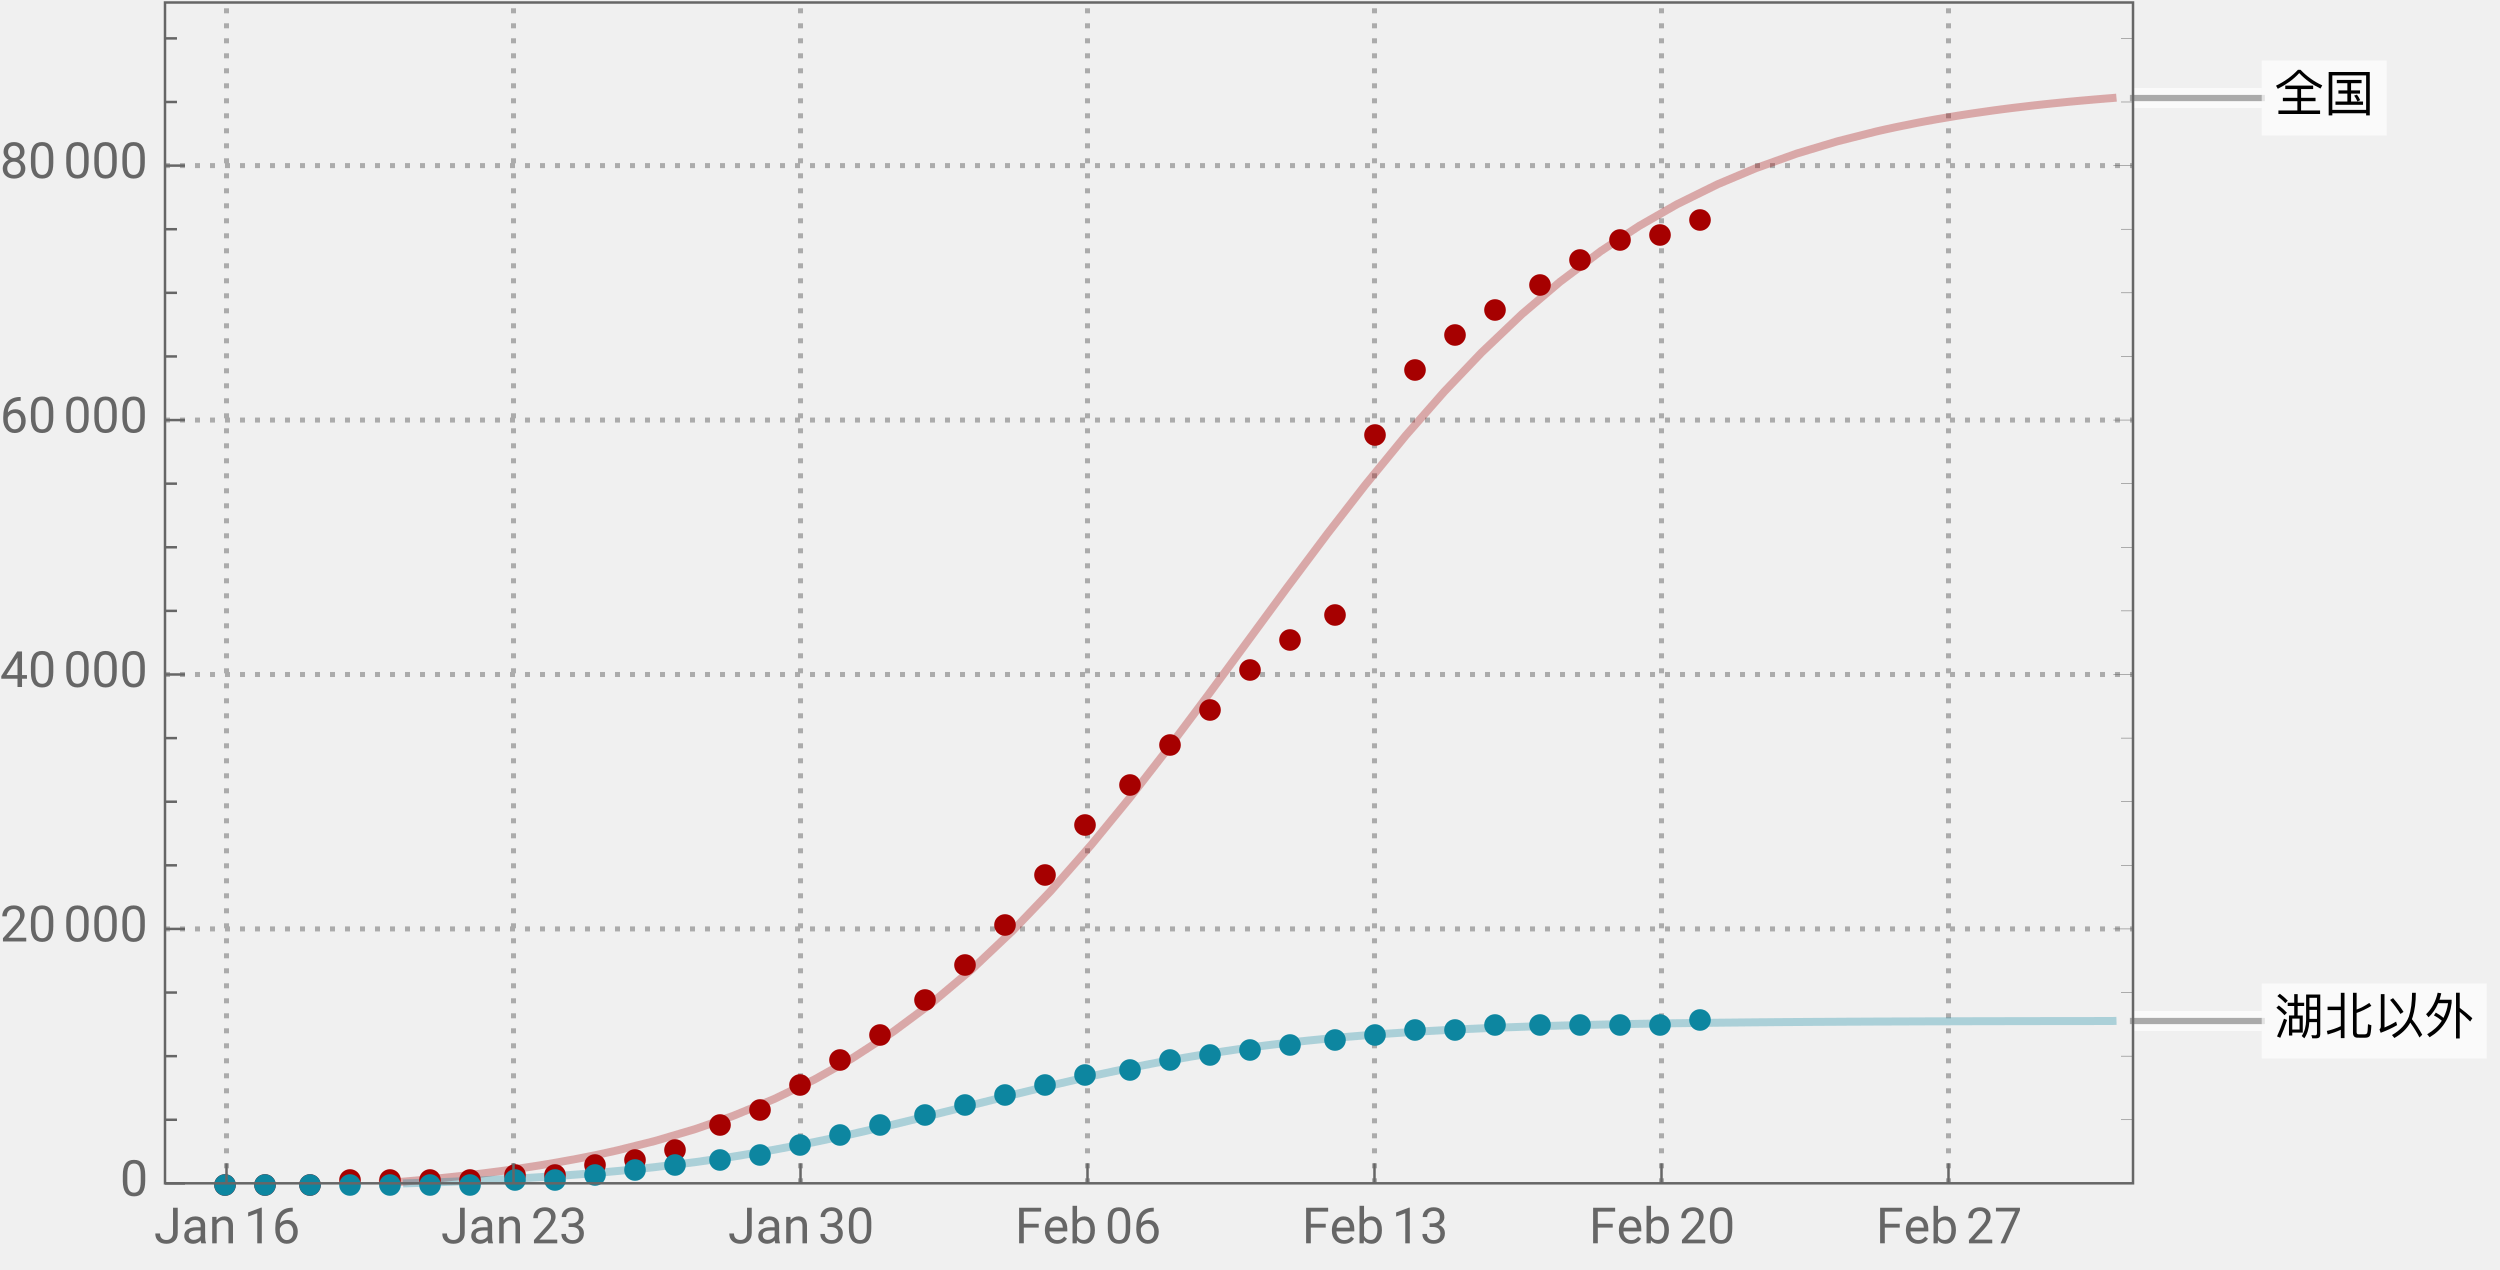
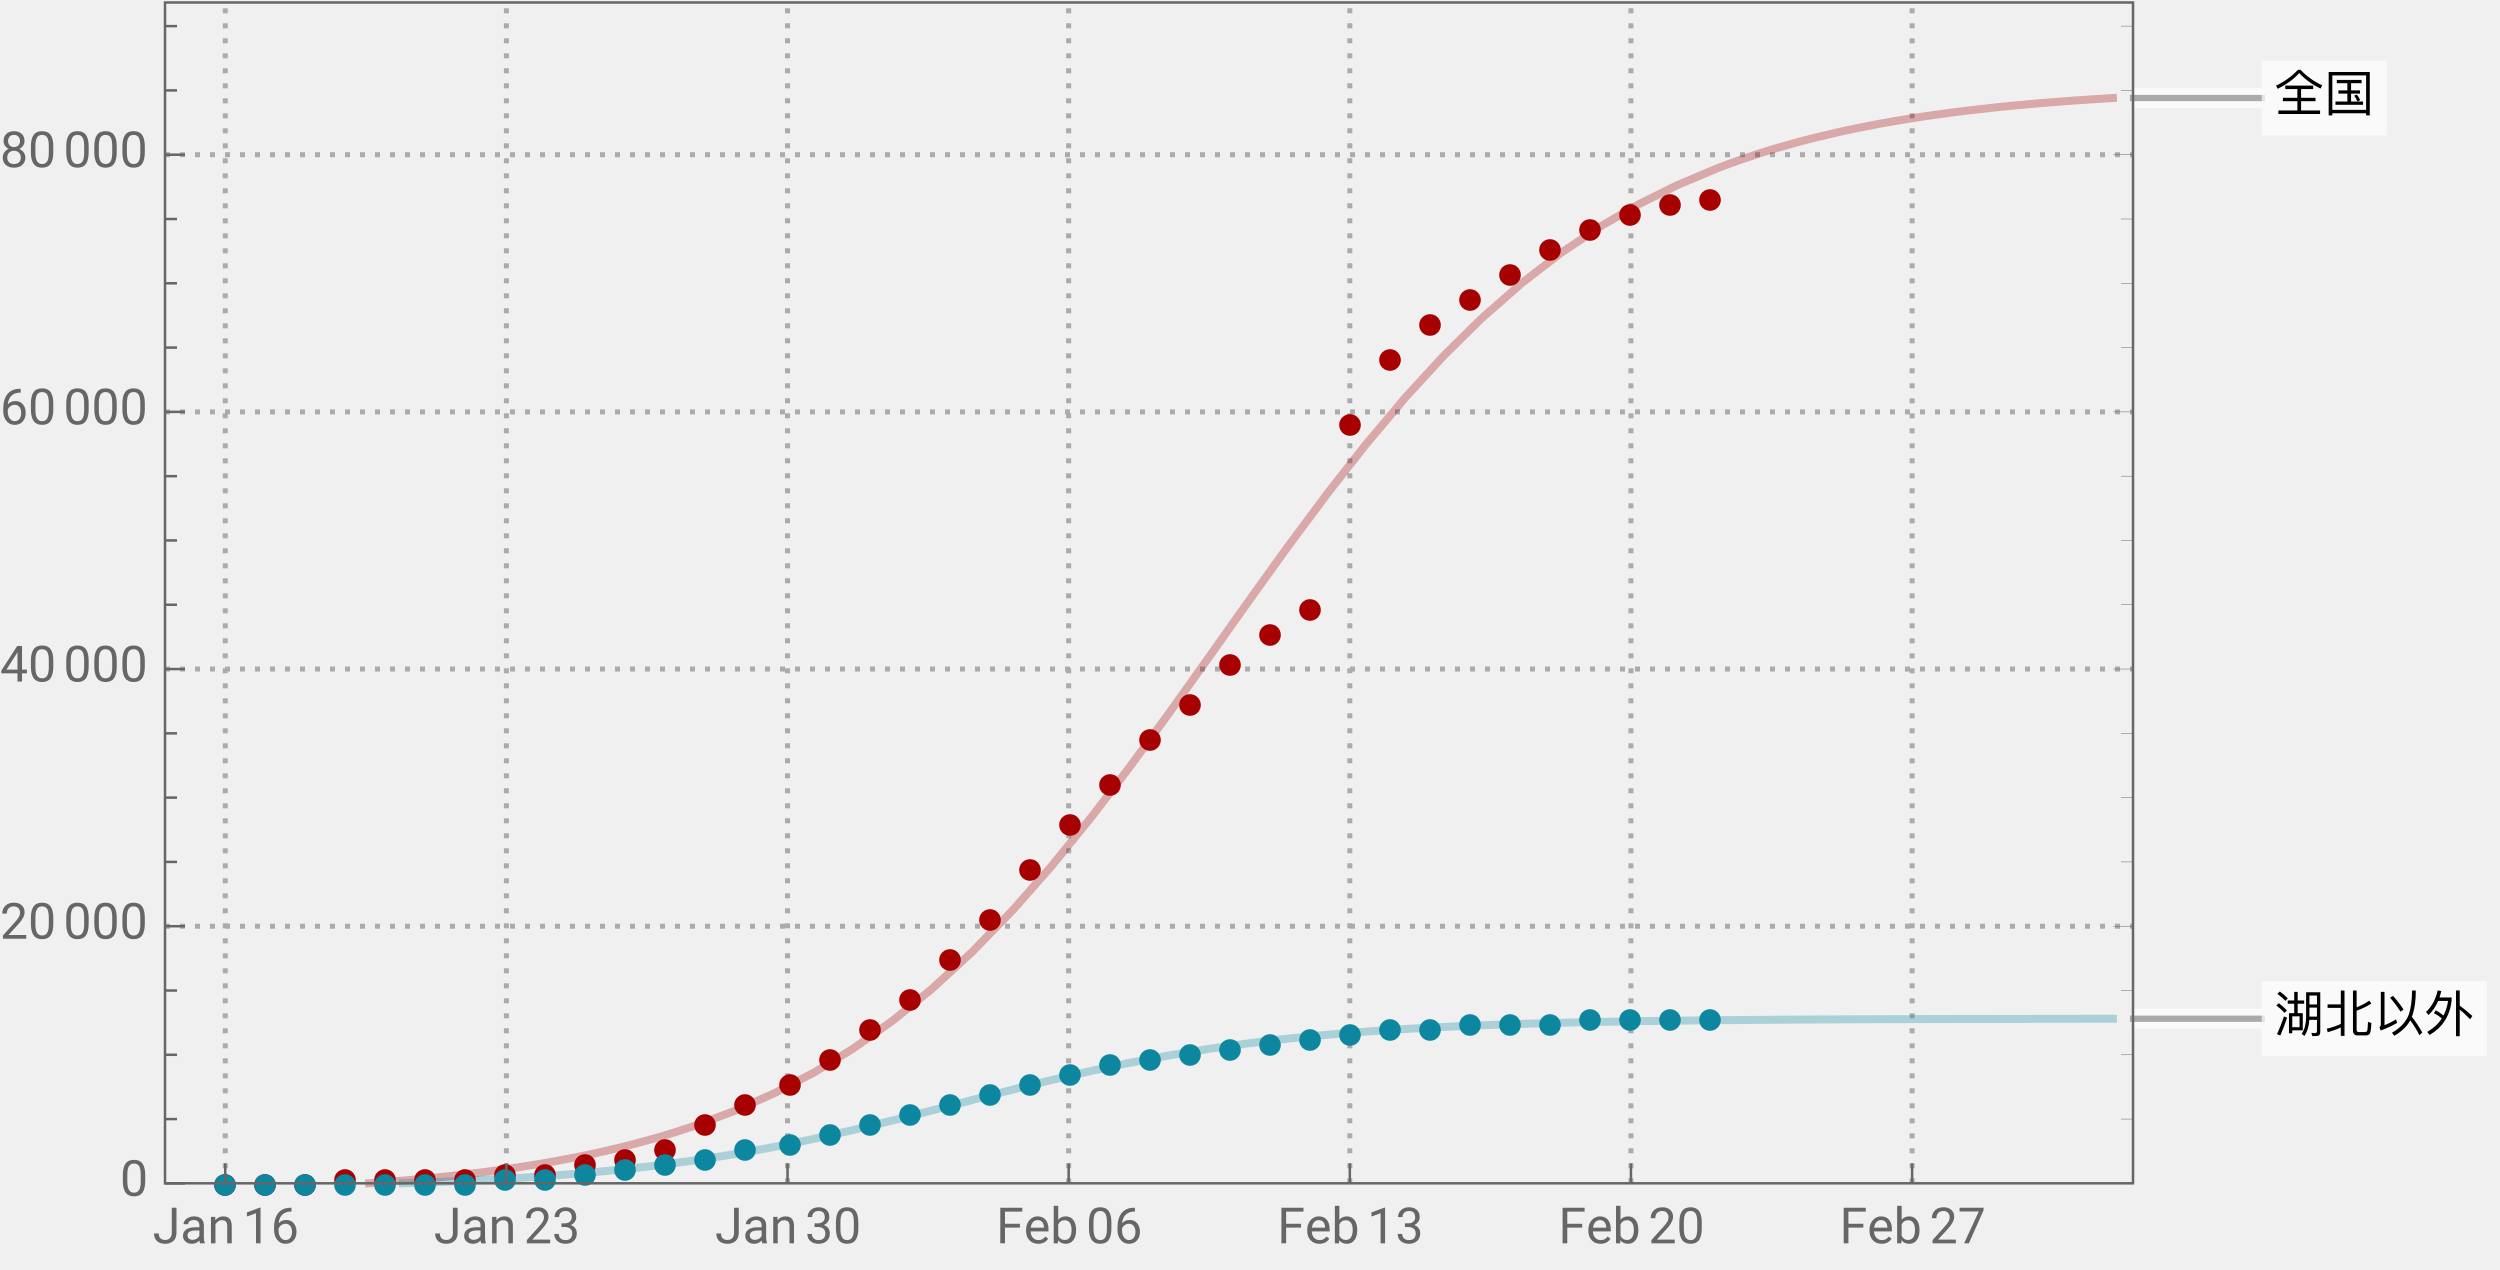
<svg xmlns="http://www.w3.org/2000/svg" xmlns:xlink="http://www.w3.org/1999/xlink" width="500pt" height="254pt" viewBox="0 0 500 254">
  <defs>
    <symbol overflow="visible" id="a">
      <path d="M4.738-8.14C3.578-6.88 2.121-5.82.36-4.97l.352.63C2.48-5.23 3.91-6.282 5-7.49c1.18 1.272 2.59 2.3 4.25 3.1l.36-.64a14.128 14.128 0 01-4.348-3.11zM2.211-4.98v.69h2.418v1.74H1.73v.69h2.9v1.848H.839V.7h8.333v-.71h-3.8v-1.85h2.89v-.692h-2.89V-4.29h2.417v-.691zm0 0" />
    </symbol>
    <symbol overflow="visible" id="b">
      <path d="M2.52-6.121v.652h2.109v1.438h-1.79v.64h1.79v1.59H2.25v.66h5.512v-.66h-2.39v-1.59H7.16v-.64H5.371V-5.47H7.47v-.652zm6.59-1.59H.89V.98h.731V.55H8.38v.43h.73zM1.62-.129V-7.03h6.76v6.9zm4.93-3.05l-.57.19c.238.329.46.72.66 1.169l.558-.258A6.323 6.323 0 006.55-3.18zm0 0" />
    </symbol>
    <symbol overflow="visible" id="c">
      <path d="M7.04-4.73h1.51v1.808H7.04zm1.51-.63H7.04v-1.78h1.51zM7.02-2.28h1.53v2.22c0 .278-.12.43-.35.43-.24 0-.49-.02-.759-.043l.168.64h.79C8.94.969 9.21.7 9.21.173V-7.8H6.379v5.082C6.359-1.422 6.07-.339 5.5.5l.52.46c.59-.839.921-1.92 1-3.241zm-5.9-5.67l-.492.46c.68.5 1.21.977 1.59 1.419l.5-.489A11.92 11.92 0 001.12-7.95zm-.2 2.34l-.491.46c.691.53 1.231 1.03 1.621 1.49l.5-.488c-.44-.48-.991-.973-1.628-1.461zm1.03 2.649A33.47 33.47 0 01.56.58l.652.28c.5-1.12.95-2.308 1.36-3.57zm3.762-.64H4.69V-5.5h1.297v-.648H4.691v-1.73H4v1.73H2.7v.648H4v1.898H2.95V.41h.66v-.59h2.1zM3.61-.801v-2.18h1.46V-.8zm0 0" />
    </symbol>
    <symbol overflow="visible" id="d">
      <path d="M3.32-8.14v2.769H.672v.691H3.32v3.211c-.89.418-1.82.739-2.8.957L.69.2c.93-.258 1.809-.57 2.63-.949V.93h.738v-9.07zM8.22.84c.43 0 .73-.121.89-.36.16-.25.262-.96.32-2.128l-.679-.223c-.031 1.02-.09 1.61-.172 1.793C8.48.078 8.32.16 8.102.16h-1.25c-.25 0-.372-.148-.372-.43v-3.84c.93-.32 1.91-.788 2.95-1.421l-.418-.59c-.82.57-1.66 1.012-2.532 1.332v-3.352h-.73v7.98c0 .661.309 1 .941 1zm0 0" />
    </symbol>
    <symbol overflow="visible" id="e">
      <path d="M3.77-7.078l-.598.367C4.05-5.68 4.738-4.75 5.25-3.91l.61-.417c-.481-.781-1.18-1.703-2.09-2.75zM7.21-2.18C7.97-1.129 8.579-.14 9.05.8l.552-.55a22.006 22.006 0 00-2.07-3.121c.058-.149.109-.3.16-.45.417-1.32.628-2.917.628-4.82h-.75c-.011 1.93-.218 3.52-.64 4.77-.551 1.48-1.68 2.7-3.38 3.68l.481.59C5.488.058 6.551-.97 7.211-2.18zM1.29-.14c1.17-.43 2.269-.938 3.288-1.532l-.2-.7c-.769.462-1.538.852-2.32 1.173v-6.68H1.32v6.508c0 .23-.09.41-.27.55zm0 0" />
    </symbol>
    <symbol overflow="visible" id="f">
      <path d="M6.36-8.148V.988h.742v-5.316c.578.457 1.27 1.11 2.09 1.93l.437-.66c-.86-.77-1.7-1.462-2.527-2.07v-3.02zM2.32-4.18l-.379.559A7.882 7.882 0 013.52-2.56C2.82-1.48 1.84-.579.59.141l.488.609C3.68-.8 5.141-3.09 5.48-6.121v-.629H3.05c.141-.41.259-.84.36-1.29l-.719-.12c-.402 1.8-1.18 3.238-2.32 4.3l.488.61c.801-.738 1.45-1.672 1.93-2.809h1.98a9.025 9.025 0 01-.917 2.93 8.296 8.296 0 00-1.532-1.05zm0 0" />
    </symbol>
    <symbol overflow="visible" id="g">
      <path d="M3.805-7.11h.941v5.036c0 .68-.203 1.21-.613 1.597-.406.383-.953.575-1.633.575-.707 0-1.258-.18-1.648-.543-.395-.36-.594-.867-.594-1.516h.937c0 .406.114.723.336.95.223.23.547.343.969.343.387 0 .7-.121.941-.367.239-.246.36-.586.364-1.028zm0 0" />
    </symbol>
    <symbol overflow="visible" id="h">
      <path d="M3.945 0c-.05-.105-.093-.29-.125-.555-.422.434-.922.653-1.507.653-.52 0-.946-.149-1.282-.442a1.438 1.438 0 01-.5-1.12c0-.552.211-.977.63-1.282.417-.305 1.007-.457 1.765-.457h.879v-.414c0-.317-.094-.567-.285-.754-.188-.188-.465-.281-.833-.281-.324 0-.593.082-.812.242-.219.164-.328.36-.328.59H.64c0-.262.093-.516.28-.762.188-.246.442-.441.763-.582.32-.145.671-.219 1.054-.219.61 0 1.086.153 1.434.457.344.305.523.727.535 1.258v2.434c0 .484.063.87.184 1.156V0zm-1.5-.688c.285 0 .555-.074.805-.218a1.35 1.35 0 00.555-.574v-1.083h-.711c-1.106 0-1.656.325-1.656.97 0 .284.093.507.28.663.188.16.43.243.727.243zm0 0" />
    </symbol>
    <symbol overflow="visible" id="i">
      <path d="M1.54-5.281l.026.664a1.93 1.93 0 011.582-.766c1.118 0 1.68.633 1.692 1.89V0h-.902v-3.496c-.004-.379-.094-.664-.262-.844-.172-.183-.438-.273-.801-.273-.293 0-.55.078-.77.234a1.59 1.59 0 00-.52.613V0h-.9v-5.281zm0 0" />
    </symbol>
    <symbol overflow="visible" id="j">
      <path d="M3.559 0h-.907v-6.02l-1.824.668v-.82l2.59-.973h.14zm0 0" />
    </symbol>
    <symbol overflow="visible" id="k">
      <path d="M4.137-7.113v.765h-.168c-.703.012-1.262.223-1.68.625-.414.403-.656.973-.723 1.703.375-.43.887-.644 1.536-.644.617 0 1.113.219 1.48.656.371.438.555 1 .555 1.688 0 .734-.2 1.32-.598 1.757-.398.442-.934.66-1.605.66-.68 0-1.23-.261-1.653-.784C.855-1.212.645-1.883.645-2.704v-.348c0-1.308.277-2.308.835-3 .56-.691 1.391-1.047 2.497-1.062zM2.949-3.91c-.308 0-.594.09-.855.277a1.446 1.446 0 00-.54.7v.331c0 .586.13 1.059.395 1.414.262.36.59.54.985.54.406 0 .726-.153.96-.45.231-.3.348-.691.348-1.175 0-.489-.117-.887-.351-1.188a1.14 1.14 0 00-.942-.45zm0 0" />
    </symbol>
    <symbol overflow="visible" id="l">
      <path d="M5.25 0H.59v-.648l2.46-2.735c.364-.414.618-.75.755-1.008.14-.257.21-.527.21-.804 0-.371-.113-.676-.34-.914-.222-.239-.523-.356-.898-.356-.449 0-.797.13-1.047.383-.25.254-.37.613-.37 1.066H.452c0-.652.211-1.183.633-1.586.422-.402.984-.605 1.691-.605.66 0 1.184.172 1.567.52.386.347.578.808.578 1.382 0 .703-.445 1.535-1.336 2.5L1.68-.738h3.57zm0 0" />
    </symbol>
    <symbol overflow="visible" id="m">
      <path d="M1.906-3.992h.676c.426-.008.762-.121 1.008-.34.242-.219.363-.512.363-.883 0-.832-.414-1.25-1.242-1.25-.39 0-.703.113-.938.336-.23.223-.347.516-.347.887H.523c0-.563.204-1.031.618-1.406.41-.372.933-.559 1.57-.559.672 0 1.195.176 1.578.531.379.356.57.848.57 1.48 0 .31-.101.61-.3.9a1.81 1.81 0 01-.817.648c.39.125.692.328.903.617.214.285.32.636.32 1.047 0 .64-.207 1.144-.625 1.52-.418.374-.957.562-1.625.562s-1.211-.18-1.63-.543c-.417-.36-.624-.836-.624-1.43h.906c0 .375.121.672.367.898.243.227.57.336.98.336.438 0 .77-.113 1-.34.231-.23.349-.554.349-.98 0-.414-.125-.734-.383-.953-.254-.223-.618-.336-1.098-.344h-.676zm0 0" />
    </symbol>
    <symbol overflow="visible" id="n">
      <path d="M5.047-3.031c0 1.058-.18 1.844-.54 2.36-.362.51-.925.769-1.694.769-.758 0-1.32-.25-1.684-.754C.766-1.16.574-1.91.562-2.91v-1.207c0-1.043.18-1.82.54-2.328.363-.508.93-.762 1.703-.762.765 0 1.328.246 1.687.734.36.489.547 1.246.555 2.27zm-.902-1.235c0-.765-.106-1.324-.32-1.675-.216-.348-.555-.524-1.02-.524-.465 0-.801.176-1.012.524-.211.347-.32.882-.328 1.605v1.445c0 .77.113 1.336.336 1.704.222.367.558.546 1.012.546.445 0 .777-.171.992-.515.218-.344.332-.89.34-1.633zm0 0" />
    </symbol>
    <symbol overflow="visible" id="o">
      <path d="M4.746-3.14H1.762V0H.824v-7.11H5.23v.774H1.762v2.43h2.984zm0 0" />
    </symbol>
    <symbol overflow="visible" id="p">
      <path d="M2.875.098c-.715 0-1.297-.235-1.746-.707-.45-.47-.676-1.098-.676-1.887v-.164c0-.524.102-.992.3-1.406.2-.41.481-.735.84-.965.36-.235.75-.352 1.173-.352.687 0 1.218.227 1.601.68.38.453.57 1.101.57 1.945v.375H1.36c.012.52.164.942.454 1.262.292.32.664.48 1.113.48.316 0 .59-.062.808-.195.223-.129.414-.3.582-.516l.551.43c-.441.68-1.105 1.02-1.992 1.02zm-.11-4.739a1.21 1.21 0 00-.921.399c-.246.265-.399.64-.457 1.117H4.03v-.07c-.023-.457-.148-.813-.367-1.067-.223-.25-.523-.379-.898-.379zm0 0" />
    </symbol>
    <symbol overflow="visible" id="q">
      <path d="M5.156-2.582c0 .809-.187 1.453-.554 1.945-.372.489-.872.735-1.497.735-.667 0-1.183-.235-1.546-.707L1.516 0H.684v-7.5h.902v2.797c.367-.453.867-.68 1.508-.68.64 0 1.148.246 1.511.73.368.485.551 1.15.551 1.993zm-.902-.106c0-.613-.121-1.09-.356-1.421-.238-.336-.582-.504-1.027-.504-.598 0-1.023.277-1.285.828V-1.5c.277.555.71.832 1.297.832.43 0 .77-.168 1.008-.504.242-.336.363-.84.363-1.516zm0 0" />
    </symbol>
    <symbol overflow="visible" id="r">
      <path d="M5.18-6.602L2.234 0H1.29l2.934-6.367H.375v-.742H5.18zm0 0" />
    </symbol>
    <symbol overflow="visible" id="s">
      <path d="M4.406-2.387h.985v.739h-.985V0h-.91v-1.648H.258v-.536L3.44-7.109h.965zm-3.12 0h2.21v-3.488l-.105.195zm0 0" />
    </symbol>
    <symbol overflow="visible" id="t">
      <path d="M4.902-5.254c0 .356-.093.672-.28.95a1.95 1.95 0 01-.759.648c.371.16.664.39.88.695.218.309.327.656.327 1.043 0 .613-.21 1.105-.625 1.469-.414.363-.96.547-1.636.547-.684 0-1.23-.184-1.645-.551C.754-.82.547-1.31.547-1.918c0-.387.105-.73.316-1.043.207-.309.5-.543.871-.703a1.869 1.869 0 01-.75-.648 1.693 1.693 0 01-.273-.942c0-.598.195-1.074.578-1.426.383-.351.89-.527 1.52-.527.625 0 1.128.176 1.515.527.387.352.578.828.578 1.426zm-.738 3.316c0-.398-.125-.722-.379-.972-.25-.25-.582-.375-.988-.375s-.73.12-.977.37c-.246.247-.37.571-.37.978 0 .402.12.718.359.953.238.23.574.343 1 .343.421 0 .753-.117.996-.347.242-.235.36-.551.36-.95zM2.81-6.465c-.356 0-.645.11-.864.328-.218.223-.328.52-.328.899 0 .36.106.652.324.875.215.222.504.336.868.336.359 0 .648-.114.867-.336C3.89-4.586 4-4.88 4-5.238c0-.364-.113-.657-.336-.887a1.16 1.16 0 00-.855-.34zm0 0" />
    </symbol>
  </defs>
-   <path d="M45.3 236.66V.5m57.4 236.16V.5m57.402 236.16V.5M217.5 236.66V.5m57.398 236.16V.5M332.3 236.66V.5m57.4 236.16V.5M33 185.785h393.602M33 134.898h393.602M33 84.012h393.602M33 33.121h393.602" fill="none" stroke="#666" stroke-opacity=".5" stroke-dasharray="1,2" stroke-miterlimit="3.25" />
-   <path d="M76.594 236.66l.054-.004.477-.039.95-.074 1.902-.156 3.8-.332.125-.012.387-.035.516-.051 1.03-.098 2.06-.203 4.117-.437.125-.012.129-.016.25-.027.507-.059 1.012-.117 2.02-.242 4.043-.516.117-.015.12-.02.235-.03.473-.063.941-.133 1.887-.27 3.77-.578.257-.039.254-.043.512-.082 1.023-.172 2.043-.351 4.09-.75.121-.024.118-.023.714-.14.957-.192 1.91-.39 3.817-.84 7.484-1.864 8.121-2.399 7.579-2.644 8.214-3.379 8.067-3.906 7.52-4.227 8.16-5.293 7.613-5.648 8.25-6.942 8.097-7.66 7.56-7.894 8.19-9.324 7.653-9.344 7.496-9.649 8.137-10.859 7.593-10.328 8.227-11.2 8.078-10.788 7.535-9.711 8.172-9.977 7.625-8.684 7.477-7.84 8.113-7.714 7.57-6.434 8.207-6.164 7.664-5.031 7.512-4.3 8.149-4.017 7.605-3.203 8.242-2.949 8.094-2.433 7.547-1.91.129-.032.125-.031.258-.059.511-.117 1.024-.23 2.047-.446 4.09-.828.12-.023.118-.024.238-.047.48-.09.954-.18 1.91-.347 3.82-.648.469-.078 1.406-.223 1.871-.285 3.746-.535.125-.02.13-.015.253-.036.508-.066 1.015-.137 2.032-.258 4.062-.484.121-.012.118-.015.238-.028.472-.05.95-.106 1.894-.2 3.793-.378.266-.023.262-.024.53-.05 1.06-.098 2.113-.184.53-.047.528-.043 1.059-.09.133-.011.132-.008.266-.024.527-.043.133-.007.133-.012.266-.02.129-.011.132-.012.133-.008.133-.012" fill="none" stroke-width="1.6" stroke-linecap="square" stroke="#a60000" stroke-opacity=".3" stroke-miterlimit="3.25" />
-   <path d="M81.41 236.66l2.367-.074.125-.004.13-.008.773-.023 1.03-.04 2.06-.073 4.117-.165.125-.003.129-.008.25-.008.507-.024 1.012-.042 2.02-.094 4.043-.203.117-.004.12-.008.235-.012.473-.023.941-.055 1.887-.105 3.77-.23.257-.017.254-.015.512-.035 1.023-.067 2.043-.144 4.09-.305.121-.012.118-.007.714-.059.957-.078 1.91-.16 3.817-.348.234-.023.235-.02.465-.047.937-.09 1.871-.191 3.742-.406 8.121-1.004 7.579-1.102 8.214-1.379 8.067-1.543 7.52-1.597 8.16-1.883 7.613-1.856 8.25-2.07 8.097-2.035 7.56-1.848 8.19-1.898 7.653-1.633 7.496-1.45 8.137-1.39 7.593-1.125.125-.015.13-.02.773-.105 1.027-.137 2.059-.266 4.113-.496.125-.012.129-.015.25-.028.504-.058 1.012-.113 2.019-.22 4.04-.402.468-.046.473-.043.94-.09 1.884-.168 3.77-.313.124-.011.13-.012.257-.02.508-.039 1.023-.078 2.043-.152 4.086-.278.117-.007.121-.008.715-.047.953-.059 1.907-.113 3.812-.215.117-.004.118-.007.234-.012.465-.024.937-.05 1.867-.09 3.739-.172.129-.004.125-.008.253-.008.508-.023 1.016-.043 2.027-.078 4.055-.149.121-.004.117-.003.239-.008.472-.02.945-.031 1.891-.059 3.785-.113.258-.008.258-.004.512-.015 1.027-.028 2.05-.05 4.102-.098.121-.004h.118l.242-.008.476-.008.961-.023 1.914-.04 3.832-.07.118-.003h.117l.703-.012.941-.016 1.875-.03 3.758-.06h.129l.125-.003h.254l.512-.008 1.02-.016 2.034-.027 4.075-.047h.12l.118-.004h.238l.477-.008.949-.008 1.902-.02 3.801-.038h.258l.258-.004 1.546-.012 2.06-.02h.257l.258-.003 1.547-.012 2.058-.012.13-.004h.378l.504-.003 1.012-.008 6.07-.035h.117l.117-.004h.235l.472-.004.946-.004 1.886-.008 3.774-.02h.512l.511-.003 3.07-.012 4.09-.016h.239l.238-.004h.48l.954-.004 1.91-.003 3.82-.012h.469l.469-.004h.937l1.871-.008 3.746-.008h1.016l1.015-.004 6.094-.011h.95l.949-.004h1.894l.117-.004h1.778l1.898-.004h1.059l1.058-.004h2.645l.527-.004h3.043l.133-.004" fill="none" stroke-width="1.6" stroke-linecap="square" stroke="#0d86a0" stroke-opacity=".3" stroke-miterlimit="3.25" />
+   <path d="M45.05 236.66V.5m56.227 236.16V.5m56.231 236.16V.5m56.226 236.16V.5m56.231 236.16V.5m56.226 236.16V.5m56.231 236.16V.5M33 185.242h393.602M33 133.809h393.602M33 82.375h393.602M33 30.941h393.602" fill="none" stroke="#666" stroke-opacity=".5" stroke-dasharray="1,2" stroke-miterlimit="3.25" />
+   <path d="M73.832 236.66l2.277-.168.118-.008.12-.011.235-.016.477-.039.949-.074 1.902-.16 3.8-.336.517-.047.515-.051 1.031-.098 2.059-.207 4.121-.445.125-.016.129-.015.25-.028.508-.058 1.012-.121 2.02-.246 4.046-.536.234-.03.239-.036.468-.066.946-.133 1.886-.281 3.774-.598.125-.024.129-.019.258-.043.507-.086 1.024-.176 2.047-.367 4.09-.785.242-.047.238-.05.477-.098.953-.2 1.91-.41 3.82-.883.235-.054.234-.059.469-.113.933-.234 1.875-.481 3.742-1.027.13-.035.124-.04.254-.07.508-.148 1.016-.301 2.03-.625 4.063-1.332 7.582-2.832 8.22-3.633 8.07-4.223 7.523-4.59 8.16-5.757 7.617-6.164 8.254-7.567 8.102-8.343 7.562-8.57 8.196-10.067 7.652-10.02 7.504-10.254 8.137-11.414 7.597-10.722 8.23-11.457 8.083-10.86 7.539-9.613 8.172-9.707 7.632-8.297 7.48-7.371 8.118-7.125 7.57-5.844 8.211-5.508 7.668-4.421 7.516-3.727 8.152-3.43.118-.047.12-.043.239-.093.473-.18.953-.355 1.902-.688 3.805-1.293.129-.043.128-.039.258-.086.516-.164 1.027-.324 2.063-.625 4.125-1.172.125-.031.125-.035.254-.067.507-.137 1.012-.261 2.024-.512 4.047-.953.117-.027.117-.024.238-.055.473-.101.941-.207 1.887-.395 3.777-.742.258-.047.254-.05.512-.094 1.023-.184 2.047-.36 4.094-.663.12-.02.118-.016.242-.039.477-.07.953-.144 1.914-.274 3.82-.515.235-.032.234-.027 1.406-.176 1.871-.226 3.75-.418.125-.016.13-.012.761-.082 1.016-.105 2.03-.2 4.067-.374.118-.012.12-.012.235-.02.477-.038.949-.083 1.894-.156 3.793-.289.133-.008.133-.011.266-.02.527-.035 1.058-.074 2.118-.145.53-.031.528-.035 1.059-.067.531-.03.527-.036.93-.055.129-.008" fill="none" stroke-width="1.6" stroke-linecap="square" stroke="#a60000" stroke-opacity=".3" stroke-miterlimit="3.25" />
+   <path d="M80.586 236.66l3.125-.105.129-.008.387-.012 1.546-.058 2.059-.082 4.121-.176.125-.008.129-.004.25-.012.508-.023 1.012-.047 2.02-.102 4.046-.214.234-.016.239-.012.468-.027.946-.055 1.886-.117 3.774-.25.125-.008.129-.008.258-.02.507-.034 1.024-.075 2.047-.152 4.09-.332.12-.012.122-.007.238-.024.477-.039.953-.086 1.91-.176 3.82-.375.469-.047.469-.05.933-.098 1.875-.207 3.742-.437 8.125-1.083 7.582-1.187 8.22-1.48 8.07-1.649 7.523-1.7 8.16-1.976 7.617-1.937 8.254-2.14 8.102-2.079 7.562-1.863 8.196-1.89 7.652-1.61 7.504-1.41 8.137-1.34 7.597-1.074.258-.032.254-.035.516-.066 1.027-.13 2.059-.25 4.117-.468.125-.012.129-.015.25-.028.507-.05 1.008-.106 2.02-.203 4.043-.379.234-.023.238-.02.47-.043.94-.082 1.887-.156 3.77-.29.125-.01.129-.009.254-.02.511-.034 1.024-.075 2.043-.14 4.086-.254.12-.008.118-.008.238-.011.477-.032.957-.054 1.906-.102 3.816-.195.118-.008.117-.004.23-.012.47-.023.933-.043 1.87-.082 3.743-.156.125-.004.129-.004.254-.012.504-.02 1.015-.039 2.032-.07 4.058-.137.235-.007.238-.008.472-.012.946-.031 1.894-.05 3.785-.102.258-.008.258-.004.512-.016 1.027-.023 2.05-.047 4.106-.086.121-.004h.122l.238-.004.48-.012.957-.02 1.914-.03 3.836-.067h.118l.117-.004.703-.011.941-.012 1.88-.028 3.757-.05h.125l.129-.004.254-.004.512-.004 1.019-.012 2.035-.023 4.078-.043.118-.004h.12l.239-.004.473-.004.953-.008 1.902-.015.117-.004h.121l.239-.004.472-.004.953-.008 1.903-.015h.257l.258-.004.516-.004 1.027-.008 2.063-.012.129-.004h.386l1.547-.011 2.063-.012.125-.004h.379l.507-.004 1.012-.004 6.07-.035h.473l.473-.004.941-.004 1.887-.008h.238l.235-.004h.472l.946-.003 1.886-.008h.512l.512-.004 3.07-.012 4.094-.012h.48l.477-.004h.953l1.914-.007 3.82-.008h.235l.234-.004h1.406l1.871-.004.118-.004h1.757l1.875-.004h.254l.254-.004h1.524l2.03-.004 4.067-.007h.95l.949-.004h2.37l.474-.004h3.109l.266-.004h1.585l2.118-.004h3.441l.266-.004h.527" fill="none" stroke-width="1.6" stroke-linecap="square" stroke="#0d86a0" stroke-opacity=".3" stroke-miterlimit="3.25" />
  <path d="M426.602 19.605h25.742" fill="none" stroke-width="4" stroke-linejoin="round" stroke="#fff" stroke-opacity=".667" stroke-miterlimit="3.25" />
  <path d="M426.602 19.605h25.742" fill="none" stroke-width="1.25" stroke-linecap="square" stroke="#aaa" stroke-miterlimit="3.25" />
  <path d="M477.344 12.105v15h-25v-15zm0 0" fill="#fff" fill-opacity=".667" />
  <use xlink:href="#a" x="454.844" y="22.106" />
  <use xlink:href="#b" x="464.844" y="22.106" />
-   <path d="M426.602 204.2h25.742" fill="none" stroke-width="4" stroke-linejoin="round" stroke="#fff" stroke-opacity=".667" stroke-miterlimit="3.25" />
-   <path d="M426.602 204.2h25.742" fill="none" stroke-width="1.25" stroke-linecap="square" stroke="#aaa" stroke-miterlimit="3.25" />
-   <path d="M497.344 196.7v15h-45v-15zm0 0" fill="#fff" fill-opacity=".667" />
-   <use xlink:href="#c" x="454.844" y="206.701" />
-   <use xlink:href="#d" x="464.844" y="206.701" />
-   <use xlink:href="#e" x="474.844" y="206.701" />
-   <use xlink:href="#f" x="484.844" y="206.701" />
-   <path d="M47.164 237a2.164 2.164 0 10-4.328 0 2.164 2.164 0 104.328 0zm8 0a2.164 2.164 0 10-4.328 0 2.164 2.164 0 104.328 0zm9 0a2.164 2.164 0 10-4.328 0 2.164 2.164 0 104.328 0zm8-1a2.164 2.164 0 10-4.328 0 2.164 2.164 0 104.328 0zm8 0a2.164 2.164 0 10-4.328 0 2.164 2.164 0 104.328 0zm8 0a2.164 2.164 0 10-4.328 0 2.164 2.164 0 104.328 0zm8 0a2.164 2.164 0 10-4.328 0 2.164 2.164 0 104.328 0zm9-1a2.164 2.164 0 10-4.328 0 2.164 2.164 0 104.328 0zm8 0a2.164 2.164 0 10-4.328 0 2.164 2.164 0 104.328 0zm8-2a2.164 2.164 0 10-4.328 0 2.164 2.164 0 104.328 0zm8-1a2.164 2.164 0 10-4.328 0 2.164 2.164 0 104.328 0zm8-2a2.164 2.164 0 10-4.328 0 2.164 2.164 0 104.328 0zm9-5a2.164 2.164 0 10-4.328 0 2.164 2.164 0 104.328 0zm8-3a2.164 2.164 0 10-4.328 0 2.164 2.164 0 104.328 0zm8-5a2.164 2.164 0 10-4.328 0 2.164 2.164 0 104.328 0zm8-5a2.164 2.164 0 10-4.328 0 2.164 2.164 0 104.328 0zm8-5a2.164 2.164 0 10-4.328 0 2.164 2.164 0 104.328 0zm9-7a2.164 2.164 0 10-4.328 0 2.164 2.164 0 104.328 0zm8-7a2.164 2.164 0 10-4.328 0 2.164 2.164 0 104.328 0zm8-8a2.164 2.164 0 10-4.328 0 2.164 2.164 0 104.328 0zm8-10a2.164 2.164 0 10-4.328 0 2.164 2.164 0 104.328 0zm8-10a2.164 2.164 0 10-4.328 0 2.164 2.164 0 104.328 0zm9-8a2.164 2.164 0 10-4.328 0 2.164 2.164 0 104.328 0zm8-8a2.164 2.164 0 10-4.328 0 2.164 2.164 0 104.328 0zm8-7a2.164 2.164 0 10-4.328 0 2.164 2.164 0 104.328 0zm8-8a2.164 2.164 0 10-4.328 0 2.164 2.164 0 104.328 0zm8-6a2.164 2.164 0 10-4.328 0 2.164 2.164 0 104.328 0zm9-5a2.164 2.164 0 10-4.328 0 2.164 2.164 0 104.328 0zm8-36a2.164 2.164 0 10-4.328 0 2.164 2.164 0 104.328 0zm8-13a2.164 2.164 0 10-4.328 0 2.164 2.164 0 104.328 0zm8-7a2.164 2.164 0 10-4.328 0 2.164 2.164 0 104.328 0zm8-5a2.164 2.164 0 10-4.328 0 2.164 2.164 0 104.328 0zm9-5a2.164 2.164 0 10-4.328 0 2.164 2.164 0 104.328 0zm8-5a2.164 2.164 0 10-4.328 0 2.164 2.164 0 104.328 0zm8-4a2.164 2.164 0 10-4.328 0 2.164 2.164 0 104.328 0zm8-1a2.164 2.164 0 10-4.328 0 2.164 2.164 0 104.328 0zm8-3a2.164 2.164 0 10-4.328 0 2.164 2.164 0 104.328 0zm0 0" fill-rule="evenodd" fill="#a60000" />
-   <path d="M47.164 237a2.164 2.164 0 10-4.328 0 2.164 2.164 0 104.328 0zm8 0a2.164 2.164 0 10-4.328 0 2.164 2.164 0 104.328 0zm9 0a2.164 2.164 0 10-4.328 0 2.164 2.164 0 104.328 0zm8 0a2.164 2.164 0 10-4.328 0 2.164 2.164 0 104.328 0zm8 0a2.164 2.164 0 10-4.328 0 2.164 2.164 0 104.328 0zm8 0a2.164 2.164 0 10-4.328 0 2.164 2.164 0 104.328 0zm8 0a2.164 2.164 0 10-4.328 0 2.164 2.164 0 104.328 0zm9-1a2.164 2.164 0 10-4.328 0 2.164 2.164 0 104.328 0zm8 0a2.164 2.164 0 10-4.328 0 2.164 2.164 0 104.328 0zm8-1a2.164 2.164 0 10-4.328 0 2.164 2.164 0 104.328 0zm8-1a2.164 2.164 0 10-4.328 0 2.164 2.164 0 104.328 0zm8-1a2.164 2.164 0 10-4.328 0 2.164 2.164 0 104.328 0zm9-1a2.164 2.164 0 10-4.328 0 2.164 2.164 0 104.328 0zm8-1a2.164 2.164 0 10-4.328 0 2.164 2.164 0 104.328 0zm8-2a2.164 2.164 0 10-4.328 0 2.164 2.164 0 104.328 0zm8-2a2.164 2.164 0 10-4.328 0 2.164 2.164 0 104.328 0zm8-2a2.164 2.164 0 10-4.328 0 2.164 2.164 0 104.328 0zm9-2a2.164 2.164 0 10-4.328 0 2.164 2.164 0 104.328 0zm8-2a2.164 2.164 0 10-4.328 0 2.164 2.164 0 104.328 0zm8-2a2.164 2.164 0 10-4.328 0 2.164 2.164 0 104.328 0zm8-2a2.164 2.164 0 10-4.328 0 2.164 2.164 0 104.328 0zm8-2a2.164 2.164 0 10-4.328 0 2.164 2.164 0 104.328 0zm9-1a2.164 2.164 0 10-4.328 0 2.164 2.164 0 104.328 0zm8-2a2.164 2.164 0 10-4.328 0 2.164 2.164 0 104.328 0zm8-1a2.164 2.164 0 10-4.328 0 2.164 2.164 0 104.328 0zm8-1a2.164 2.164 0 10-4.328 0 2.164 2.164 0 104.328 0zm8-1a2.164 2.164 0 10-4.328 0 2.164 2.164 0 104.328 0zm9-1a2.164 2.164 0 10-4.328 0 2.164 2.164 0 104.328 0zm8-1a2.164 2.164 0 10-4.328 0 2.164 2.164 0 104.328 0zm8-1a2.164 2.164 0 10-4.328 0 2.164 2.164 0 104.328 0zm8 0a2.164 2.164 0 10-4.328 0 2.164 2.164 0 104.328 0zm8-1a2.164 2.164 0 10-4.328 0 2.164 2.164 0 104.328 0zm9 0a2.164 2.164 0 10-4.328 0 2.164 2.164 0 104.328 0zm8 0a2.164 2.164 0 10-4.328 0 2.164 2.164 0 104.328 0zm8 0a2.164 2.164 0 10-4.328 0 2.164 2.164 0 104.328 0zm8 0a2.164 2.164 0 10-4.328 0 2.164 2.164 0 104.328 0zm8-1a2.164 2.164 0 10-4.328 0 2.164 2.164 0 104.328 0zm0 0" fill-rule="evenodd" fill="#0d86a0" />
+   <path d="M426.602 203.746h25.742" fill="none" stroke-width="4" stroke-linejoin="round" stroke="#fff" stroke-opacity=".667" stroke-miterlimit="3.25" />
+   <path d="M426.602 203.746h25.742" fill="none" stroke-width="1.25" stroke-linecap="square" stroke="#aaa" stroke-miterlimit="3.25" />
+   <path d="M497.344 196.246v15h-45v-15zm0 0" fill="#fff" fill-opacity=".667" />
+   <use xlink:href="#c" x="454.844" y="206.247" />
+   <use xlink:href="#d" x="464.844" y="206.247" />
+   <use xlink:href="#e" x="474.844" y="206.247" />
+   <use xlink:href="#f" x="484.844" y="206.247" />
+   <path d="M47.164 237a2.164 2.164 0 10-4.328 0 2.164 2.164 0 104.328 0zm8 0a2.164 2.164 0 10-4.328 0 2.164 2.164 0 104.328 0zm8 0a2.164 2.164 0 10-4.328 0 2.164 2.164 0 104.328 0zm8-1a2.164 2.164 0 10-4.328 0 2.164 2.164 0 104.328 0zm8 0a2.164 2.164 0 10-4.328 0 2.164 2.164 0 104.328 0zm8 0a2.164 2.164 0 10-4.328 0 2.164 2.164 0 104.328 0zm8 0a2.164 2.164 0 10-4.328 0 2.164 2.164 0 104.328 0zm8-1a2.164 2.164 0 10-4.328 0 2.164 2.164 0 104.328 0zm8 0a2.164 2.164 0 10-4.328 0 2.164 2.164 0 104.328 0zm8-2a2.164 2.164 0 10-4.328 0 2.164 2.164 0 104.328 0zm8-1a2.164 2.164 0 10-4.328 0 2.164 2.164 0 104.328 0zm8-2a2.164 2.164 0 10-4.328 0 2.164 2.164 0 104.328 0zm8-5a2.164 2.164 0 10-4.328 0 2.164 2.164 0 104.328 0zm8-4a2.164 2.164 0 10-4.328 0 2.164 2.164 0 104.328 0zm9-4a2.164 2.164 0 10-4.328 0 2.164 2.164 0 104.328 0zm8-5a2.164 2.164 0 10-4.328 0 2.164 2.164 0 104.328 0zm8-6a2.164 2.164 0 10-4.328 0 2.164 2.164 0 104.328 0zm8-6a2.164 2.164 0 10-4.328 0 2.164 2.164 0 104.328 0zm8-8a2.164 2.164 0 10-4.328 0 2.164 2.164 0 104.328 0zm8-8a2.164 2.164 0 10-4.328 0 2.164 2.164 0 104.328 0zm8-10a2.164 2.164 0 10-4.328 0 2.164 2.164 0 104.328 0zm8-9a2.164 2.164 0 10-4.328 0 2.164 2.164 0 104.328 0zm8-8a2.164 2.164 0 10-4.328 0 2.164 2.164 0 104.328 0zm8-9a2.164 2.164 0 10-4.328 0 2.164 2.164 0 104.328 0zm8-7a2.164 2.164 0 10-4.328 0 2.164 2.164 0 104.328 0zm8-8a2.164 2.164 0 10-4.328 0 2.164 2.164 0 104.328 0zm8-6a2.164 2.164 0 10-4.328 0 2.164 2.164 0 104.328 0zm8-5a2.164 2.164 0 10-4.328 0 2.164 2.164 0 104.328 0zm8-37a2.164 2.164 0 10-4.328 0 2.164 2.164 0 104.328 0zm8-13a2.164 2.164 0 10-4.328 0 2.164 2.164 0 104.328 0zm8-7a2.164 2.164 0 10-4.328 0 2.164 2.164 0 104.328 0zm8-5a2.164 2.164 0 10-4.328 0 2.164 2.164 0 104.328 0zm8-5a2.164 2.164 0 10-4.328 0 2.164 2.164 0 104.328 0zm8-5a2.164 2.164 0 10-4.328 0 2.164 2.164 0 104.328 0zm8-4a2.164 2.164 0 10-4.328 0 2.164 2.164 0 104.328 0zm8-3a2.164 2.164 0 10-4.328 0 2.164 2.164 0 104.328 0zm8-2a2.164 2.164 0 10-4.328 0 2.164 2.164 0 104.328 0zm8-1a2.164 2.164 0 10-4.328 0 2.164 2.164 0 104.328 0zm0 0" fill-rule="evenodd" fill="#a60000" />
+   <path d="M47.164 237a2.164 2.164 0 10-4.328 0 2.164 2.164 0 104.328 0zm8 0a2.164 2.164 0 10-4.328 0 2.164 2.164 0 104.328 0zm8 0a2.164 2.164 0 10-4.328 0 2.164 2.164 0 104.328 0zm8 0a2.164 2.164 0 10-4.328 0 2.164 2.164 0 104.328 0zm8 0a2.164 2.164 0 10-4.328 0 2.164 2.164 0 104.328 0zm8 0a2.164 2.164 0 10-4.328 0 2.164 2.164 0 104.328 0zm8 0a2.164 2.164 0 10-4.328 0 2.164 2.164 0 104.328 0zm8-1a2.164 2.164 0 10-4.328 0 2.164 2.164 0 104.328 0zm8 0a2.164 2.164 0 10-4.328 0 2.164 2.164 0 104.328 0zm8-1a2.164 2.164 0 10-4.328 0 2.164 2.164 0 104.328 0zm8-1a2.164 2.164 0 10-4.328 0 2.164 2.164 0 104.328 0zm8-1a2.164 2.164 0 10-4.328 0 2.164 2.164 0 104.328 0zm8-1a2.164 2.164 0 10-4.328 0 2.164 2.164 0 104.328 0zm8-2a2.164 2.164 0 10-4.328 0 2.164 2.164 0 104.328 0zm9-1a2.164 2.164 0 10-4.328 0 2.164 2.164 0 104.328 0zm8-2a2.164 2.164 0 10-4.328 0 2.164 2.164 0 104.328 0zm8-2a2.164 2.164 0 10-4.328 0 2.164 2.164 0 104.328 0zm8-2a2.164 2.164 0 10-4.328 0 2.164 2.164 0 104.328 0zm8-2a2.164 2.164 0 10-4.328 0 2.164 2.164 0 104.328 0zm8-2a2.164 2.164 0 10-4.328 0 2.164 2.164 0 104.328 0zm8-2a2.164 2.164 0 10-4.328 0 2.164 2.164 0 104.328 0zm8-2a2.164 2.164 0 10-4.328 0 2.164 2.164 0 104.328 0zm8-2a2.164 2.164 0 10-4.328 0 2.164 2.164 0 104.328 0zm8-1a2.164 2.164 0 10-4.328 0 2.164 2.164 0 104.328 0zm8-1a2.164 2.164 0 10-4.328 0 2.164 2.164 0 104.328 0zm8-1a2.164 2.164 0 10-4.328 0 2.164 2.164 0 104.328 0zm8-1a2.164 2.164 0 10-4.328 0 2.164 2.164 0 104.328 0zm8-1a2.164 2.164 0 10-4.328 0 2.164 2.164 0 104.328 0zm8-1a2.164 2.164 0 10-4.328 0 2.164 2.164 0 104.328 0zm8-1a2.164 2.164 0 10-4.328 0 2.164 2.164 0 104.328 0zm8 0a2.164 2.164 0 10-4.328 0 2.164 2.164 0 104.328 0zm8-1a2.164 2.164 0 10-4.328 0 2.164 2.164 0 104.328 0zm8 0a2.164 2.164 0 10-4.328 0 2.164 2.164 0 104.328 0zm8 0a2.164 2.164 0 10-4.328 0 2.164 2.164 0 104.328 0zm8-1a2.164 2.164 0 10-4.328 0 2.164 2.164 0 104.328 0zm8 0a2.164 2.164 0 10-4.328 0 2.164 2.164 0 104.328 0zm8 0a2.164 2.164 0 10-4.328 0 2.164 2.164 0 104.328 0zm8 0a2.164 2.164 0 10-4.328 0 2.164 2.164 0 104.328 0zm0 0" fill-rule="evenodd" fill="#0d86a0" />
  <path d="M426.602 236.66H33m0 0V.5m0 0h393.602m0 0v236.16" fill="none" stroke-width=".5" stroke-linecap="square" stroke="#666" stroke-miterlimit="3.25" />
-   <path d="M45.3 236.66v-4" fill="none" stroke-width=".5" stroke="#666" stroke-miterlimit="3.25" />
+   <path d="M45.05 236.66v-4" fill="none" stroke-width=".5" stroke="#666" stroke-miterlimit="3.25" />
  <g fill="#666">
-     <use xlink:href="#g" x="30.8" y="248.66" />
-     <use xlink:href="#h" x="36.318" y="248.66" />
-     <use xlink:href="#i" x="41.757" y="248.66" />
+     <use xlink:href="#g" x="30.549" y="248.66" />
+     <use xlink:href="#h" x="36.067" y="248.66" />
+     <use xlink:href="#i" x="41.506" y="248.66" />
  </g>
  <g fill="#666">
-     <use xlink:href="#j" x="48.8" y="248.66" />
-     <use xlink:href="#k" x="54.415" y="248.66" />
+     <use xlink:href="#j" x="48.549" y="248.66" />
+     <use xlink:href="#k" x="54.164" y="248.66" />
  </g>
-   <path d="M102.7 236.66v-4" fill="none" stroke-width=".5" stroke="#666" stroke-miterlimit="3.25" />
+   <path d="M101.277 236.66v-4" fill="none" stroke-width=".5" stroke="#666" stroke-miterlimit="3.25" />
  <g fill="#666">
-     <use xlink:href="#g" x="88.2" y="248.66" />
-     <use xlink:href="#h" x="93.718" y="248.66" />
-     <use xlink:href="#i" x="99.157" y="248.66" />
+     <use xlink:href="#g" x="86.778" y="248.66" />
+     <use xlink:href="#h" x="92.295" y="248.66" />
+     <use xlink:href="#i" x="97.735" y="248.66" />
  </g>
  <g fill="#666">
-     <use xlink:href="#l" x="106.2" y="248.66" />
-     <use xlink:href="#m" x="111.815" y="248.66" />
+     <use xlink:href="#l" x="104.778" y="248.66" />
+     <use xlink:href="#m" x="110.393" y="248.66" />
  </g>
-   <path d="M160.102 236.66v-4" fill="none" stroke-width=".5" stroke="#666" stroke-miterlimit="3.25" />
+   <path d="M157.508 236.66v-4" fill="none" stroke-width=".5" stroke="#666" stroke-miterlimit="3.25" />
  <g fill="#666">
-     <use xlink:href="#g" x="145.6" y="248.66" />
-     <use xlink:href="#h" x="151.118" y="248.66" />
-     <use xlink:href="#i" x="156.557" y="248.66" />
+     <use xlink:href="#g" x="143.006" y="248.66" />
+     <use xlink:href="#h" x="148.524" y="248.66" />
+     <use xlink:href="#i" x="153.963" y="248.66" />
  </g>
  <g fill="#666">
-     <use xlink:href="#m" x="163.6" y="248.66" />
-     <use xlink:href="#n" x="169.215" y="248.66" />
+     <use xlink:href="#m" x="161.006" y="248.66" />
+     <use xlink:href="#n" x="166.621" y="248.66" />
  </g>
-   <path d="M217.5 236.66v-4" fill="none" stroke-width=".5" stroke="#666" stroke-miterlimit="3.25" />
+   <path d="M213.734 236.66v-4" fill="none" stroke-width=".5" stroke="#666" stroke-miterlimit="3.25" />
  <g fill="#666">
-     <use xlink:href="#o" x="203" y="248.66" />
-     <use xlink:href="#p" x="208.527" y="248.66" />
-     <use xlink:href="#q" x="213.825" y="248.66" />
+     <use xlink:href="#o" x="199.235" y="248.66" />
+     <use xlink:href="#p" x="204.762" y="248.66" />
+     <use xlink:href="#q" x="210.06" y="248.66" />
  </g>
  <g fill="#666">
-     <use xlink:href="#n" x="221" y="248.66" />
-     <use xlink:href="#k" x="226.615" y="248.66" />
+     <use xlink:href="#n" x="217.235" y="248.66" />
+     <use xlink:href="#k" x="222.85" y="248.66" />
  </g>
-   <path d="M274.898 236.66v-4" fill="none" stroke-width=".5" stroke="#666" stroke-miterlimit="3.25" />
+   <path d="M269.965 236.66v-4" fill="none" stroke-width=".5" stroke="#666" stroke-miterlimit="3.25" />
  <g fill="#666">
-     <use xlink:href="#o" x="260.4" y="248.66" />
-     <use xlink:href="#p" x="265.927" y="248.66" />
-     <use xlink:href="#q" x="271.225" y="248.66" />
+     <use xlink:href="#o" x="255.463" y="248.66" />
+     <use xlink:href="#p" x="260.991" y="248.66" />
+     <use xlink:href="#q" x="266.288" y="248.66" />
  </g>
  <g fill="#666">
-     <use xlink:href="#j" x="278.4" y="248.66" />
-     <use xlink:href="#m" x="284.015" y="248.66" />
+     <use xlink:href="#j" x="273.463" y="248.66" />
+     <use xlink:href="#m" x="279.079" y="248.66" />
  </g>
-   <path d="M332.3 236.66v-4" fill="none" stroke-width=".5" stroke="#666" stroke-miterlimit="3.25" />
+   <path d="M326.191 236.66v-4" fill="none" stroke-width=".5" stroke="#666" stroke-miterlimit="3.25" />
  <g fill="#666">
-     <use xlink:href="#o" x="317.8" y="248.66" />
-     <use xlink:href="#p" x="323.327" y="248.66" />
-     <use xlink:href="#q" x="328.625" y="248.66" />
+     <use xlink:href="#o" x="311.692" y="248.66" />
+     <use xlink:href="#p" x="317.219" y="248.66" />
+     <use xlink:href="#q" x="322.517" y="248.66" />
  </g>
  <g fill="#666">
-     <use xlink:href="#l" x="335.8" y="248.66" />
-     <use xlink:href="#n" x="341.415" y="248.66" />
+     <use xlink:href="#l" x="329.692" y="248.66" />
+     <use xlink:href="#n" x="335.307" y="248.66" />
  </g>
-   <path d="M389.7 236.66v-4" fill="none" stroke-width=".5" stroke="#666" stroke-miterlimit="3.25" />
+   <path d="M382.422 236.66v-4" fill="none" stroke-width=".5" stroke="#666" stroke-miterlimit="3.25" />
  <g fill="#666">
-     <use xlink:href="#o" x="375.2" y="248.66" />
-     <use xlink:href="#p" x="380.727" y="248.66" />
-     <use xlink:href="#q" x="386.025" y="248.66" />
+     <use xlink:href="#o" x="367.92" y="248.66" />
+     <use xlink:href="#p" x="373.448" y="248.66" />
+     <use xlink:href="#q" x="378.746" y="248.66" />
  </g>
  <g fill="#666">
-     <use xlink:href="#l" x="393.2" y="248.66" />
-     <use xlink:href="#r" x="398.815" y="248.66" />
+     <use xlink:href="#l" x="385.92" y="248.66" />
+     <use xlink:href="#r" x="391.536" y="248.66" />
  </g>
  <path d="M33 236.676h4" fill="none" stroke-width=".5" stroke="#666" stroke-miterlimit="3.25" />
  <use xlink:href="#n" x="24" y="239.175" fill="#666" />
-   <path d="M33 223.953h2.398M33 211.23h2.398M33 198.508h2.398M33 185.785h4" fill="none" stroke-width=".5" stroke="#666" stroke-miterlimit="3.25" />
+   <path d="M33 223.816h2.398M33 210.957h2.398M33 198.102h2.398M33 185.242h4" fill="none" stroke-width=".5" stroke="#666" stroke-miterlimit="3.25" />
  <g fill="#666">
-     <use xlink:href="#l" y="188.287" />
-     <use xlink:href="#n" x="5.615" y="188.287" />
+     <use xlink:href="#l" y="187.742" />
+     <use xlink:href="#n" x="5.615" y="187.742" />
  </g>
  <g fill="#666">
-     <use xlink:href="#n" x="12.686" y="188.287" />
-     <use xlink:href="#n" x="18.301" y="188.287" />
-     <use xlink:href="#n" x="23.916" y="188.287" />
+     <use xlink:href="#n" x="12.686" y="187.742" />
+     <use xlink:href="#n" x="18.301" y="187.742" />
+     <use xlink:href="#n" x="23.916" y="187.742" />
  </g>
-   <path d="M33 173.066h2.398M33 160.344h2.398M33 147.621h2.398M33 134.898h4" fill="none" stroke-width=".5" stroke="#666" stroke-miterlimit="3.25" />
+   <path d="M33 172.383h2.398M33 159.523h2.398M33 146.668h2.398M33 133.809h4" fill="none" stroke-width=".5" stroke="#666" stroke-miterlimit="3.25" />
  <g fill="#666">
-     <use xlink:href="#s" y="137.398" />
-     <use xlink:href="#n" x="5.615" y="137.398" />
+     <use xlink:href="#s" y="136.308" />
+     <use xlink:href="#n" x="5.615" y="136.308" />
  </g>
  <g fill="#666">
-     <use xlink:href="#n" x="12.686" y="137.398" />
-     <use xlink:href="#n" x="18.301" y="137.398" />
-     <use xlink:href="#n" x="23.916" y="137.398" />
+     <use xlink:href="#n" x="12.686" y="136.308" />
+     <use xlink:href="#n" x="18.301" y="136.308" />
+     <use xlink:href="#n" x="23.916" y="136.308" />
  </g>
-   <path d="M33 122.176h2.398M33 109.453h2.398M33 96.73h2.398M33 84.012h4" fill="none" stroke-width=".5" stroke="#666" stroke-miterlimit="3.25" />
+   <path d="M33 120.95h2.398M33 108.09h2.398M33 95.234h2.398M33 82.375h4" fill="none" stroke-width=".5" stroke="#666" stroke-miterlimit="3.25" />
  <g fill="#666">
-     <use xlink:href="#k" y="86.51" />
-     <use xlink:href="#n" x="5.615" y="86.51" />
+     <use xlink:href="#k" y="84.875" />
+     <use xlink:href="#n" x="5.615" y="84.875" />
  </g>
  <g fill="#666">
-     <use xlink:href="#n" x="12.686" y="86.51" />
-     <use xlink:href="#n" x="18.301" y="86.51" />
-     <use xlink:href="#n" x="23.916" y="86.51" />
+     <use xlink:href="#n" x="12.686" y="84.875" />
+     <use xlink:href="#n" x="18.301" y="84.875" />
+     <use xlink:href="#n" x="23.916" y="84.875" />
  </g>
-   <path d="M33 71.29h2.398M33 58.566h2.398M33 45.844h2.398M33 33.121h4" fill="none" stroke-width=".5" stroke="#666" stroke-miterlimit="3.25" />
+   <path d="M33 69.516h2.398M33 56.656h2.398M33 43.8h2.398M33 30.941h4" fill="none" stroke-width=".5" stroke="#666" stroke-miterlimit="3.25" />
  <g fill="#666">
-     <use xlink:href="#t" y="35.621" />
-     <use xlink:href="#n" x="5.615" y="35.621" />
+     <use xlink:href="#t" y="33.441" />
+     <use xlink:href="#n" x="5.615" y="33.441" />
  </g>
  <g fill="#666">
-     <use xlink:href="#n" x="12.686" y="35.621" />
-     <use xlink:href="#n" x="18.301" y="35.621" />
-     <use xlink:href="#n" x="23.916" y="35.621" />
+     <use xlink:href="#n" x="12.686" y="33.441" />
+     <use xlink:href="#n" x="18.301" y="33.441" />
+     <use xlink:href="#n" x="23.916" y="33.441" />
  </g>
-   <path d="M33 20.398h2.398M33 7.676h2.398" fill="none" stroke-width=".5" stroke="#666" stroke-miterlimit="3.25" />
-   <path d="M426.602 185.785h-3.938m3.938-50.887h-3.938m3.938-50.886h-3.938m3.938-50.891h-3.938m3.938 190.832h-2.403m2.403-12.723h-2.403m2.403-12.722h-2.403m2.403-25.442h-2.403m2.403-12.722h-2.403m2.403-12.723h-2.403m2.403-25.445h-2.403m2.403-12.723h-2.403m2.403-12.723h-2.403m2.403-25.44h-2.403m2.403-12.724h-2.403m2.403-12.722h-2.403m2.403-25.446h-2.403m2.403-12.722h-2.403" fill="none" stroke-width=".1" stroke="#666" stroke-miterlimit="3.25" />
+   <path d="M33 18.082h2.398M33 5.223h2.398" fill="none" stroke-width=".5" stroke="#666" stroke-miterlimit="3.25" />
+   <path d="M426.602 185.242h-3.938m3.938-51.433h-3.938m3.938-51.434h-3.938m3.938-51.434h-3.938m3.938 192.875h-2.403m2.403-12.859h-2.403m2.403-12.855h-2.403m2.403-25.719h-2.403m2.403-12.86h-2.403m2.403-12.855h-2.403m2.403-25.718h-2.403m2.403-12.86h-2.403m2.403-12.856h-2.403m2.403-25.718h-2.403m2.403-12.86h-2.403m2.403-12.856h-2.403m2.403-25.718h-2.403m2.403-12.859h-2.403" fill="none" stroke-width=".1" stroke="#666" stroke-miterlimit="3.25" />
</svg>
